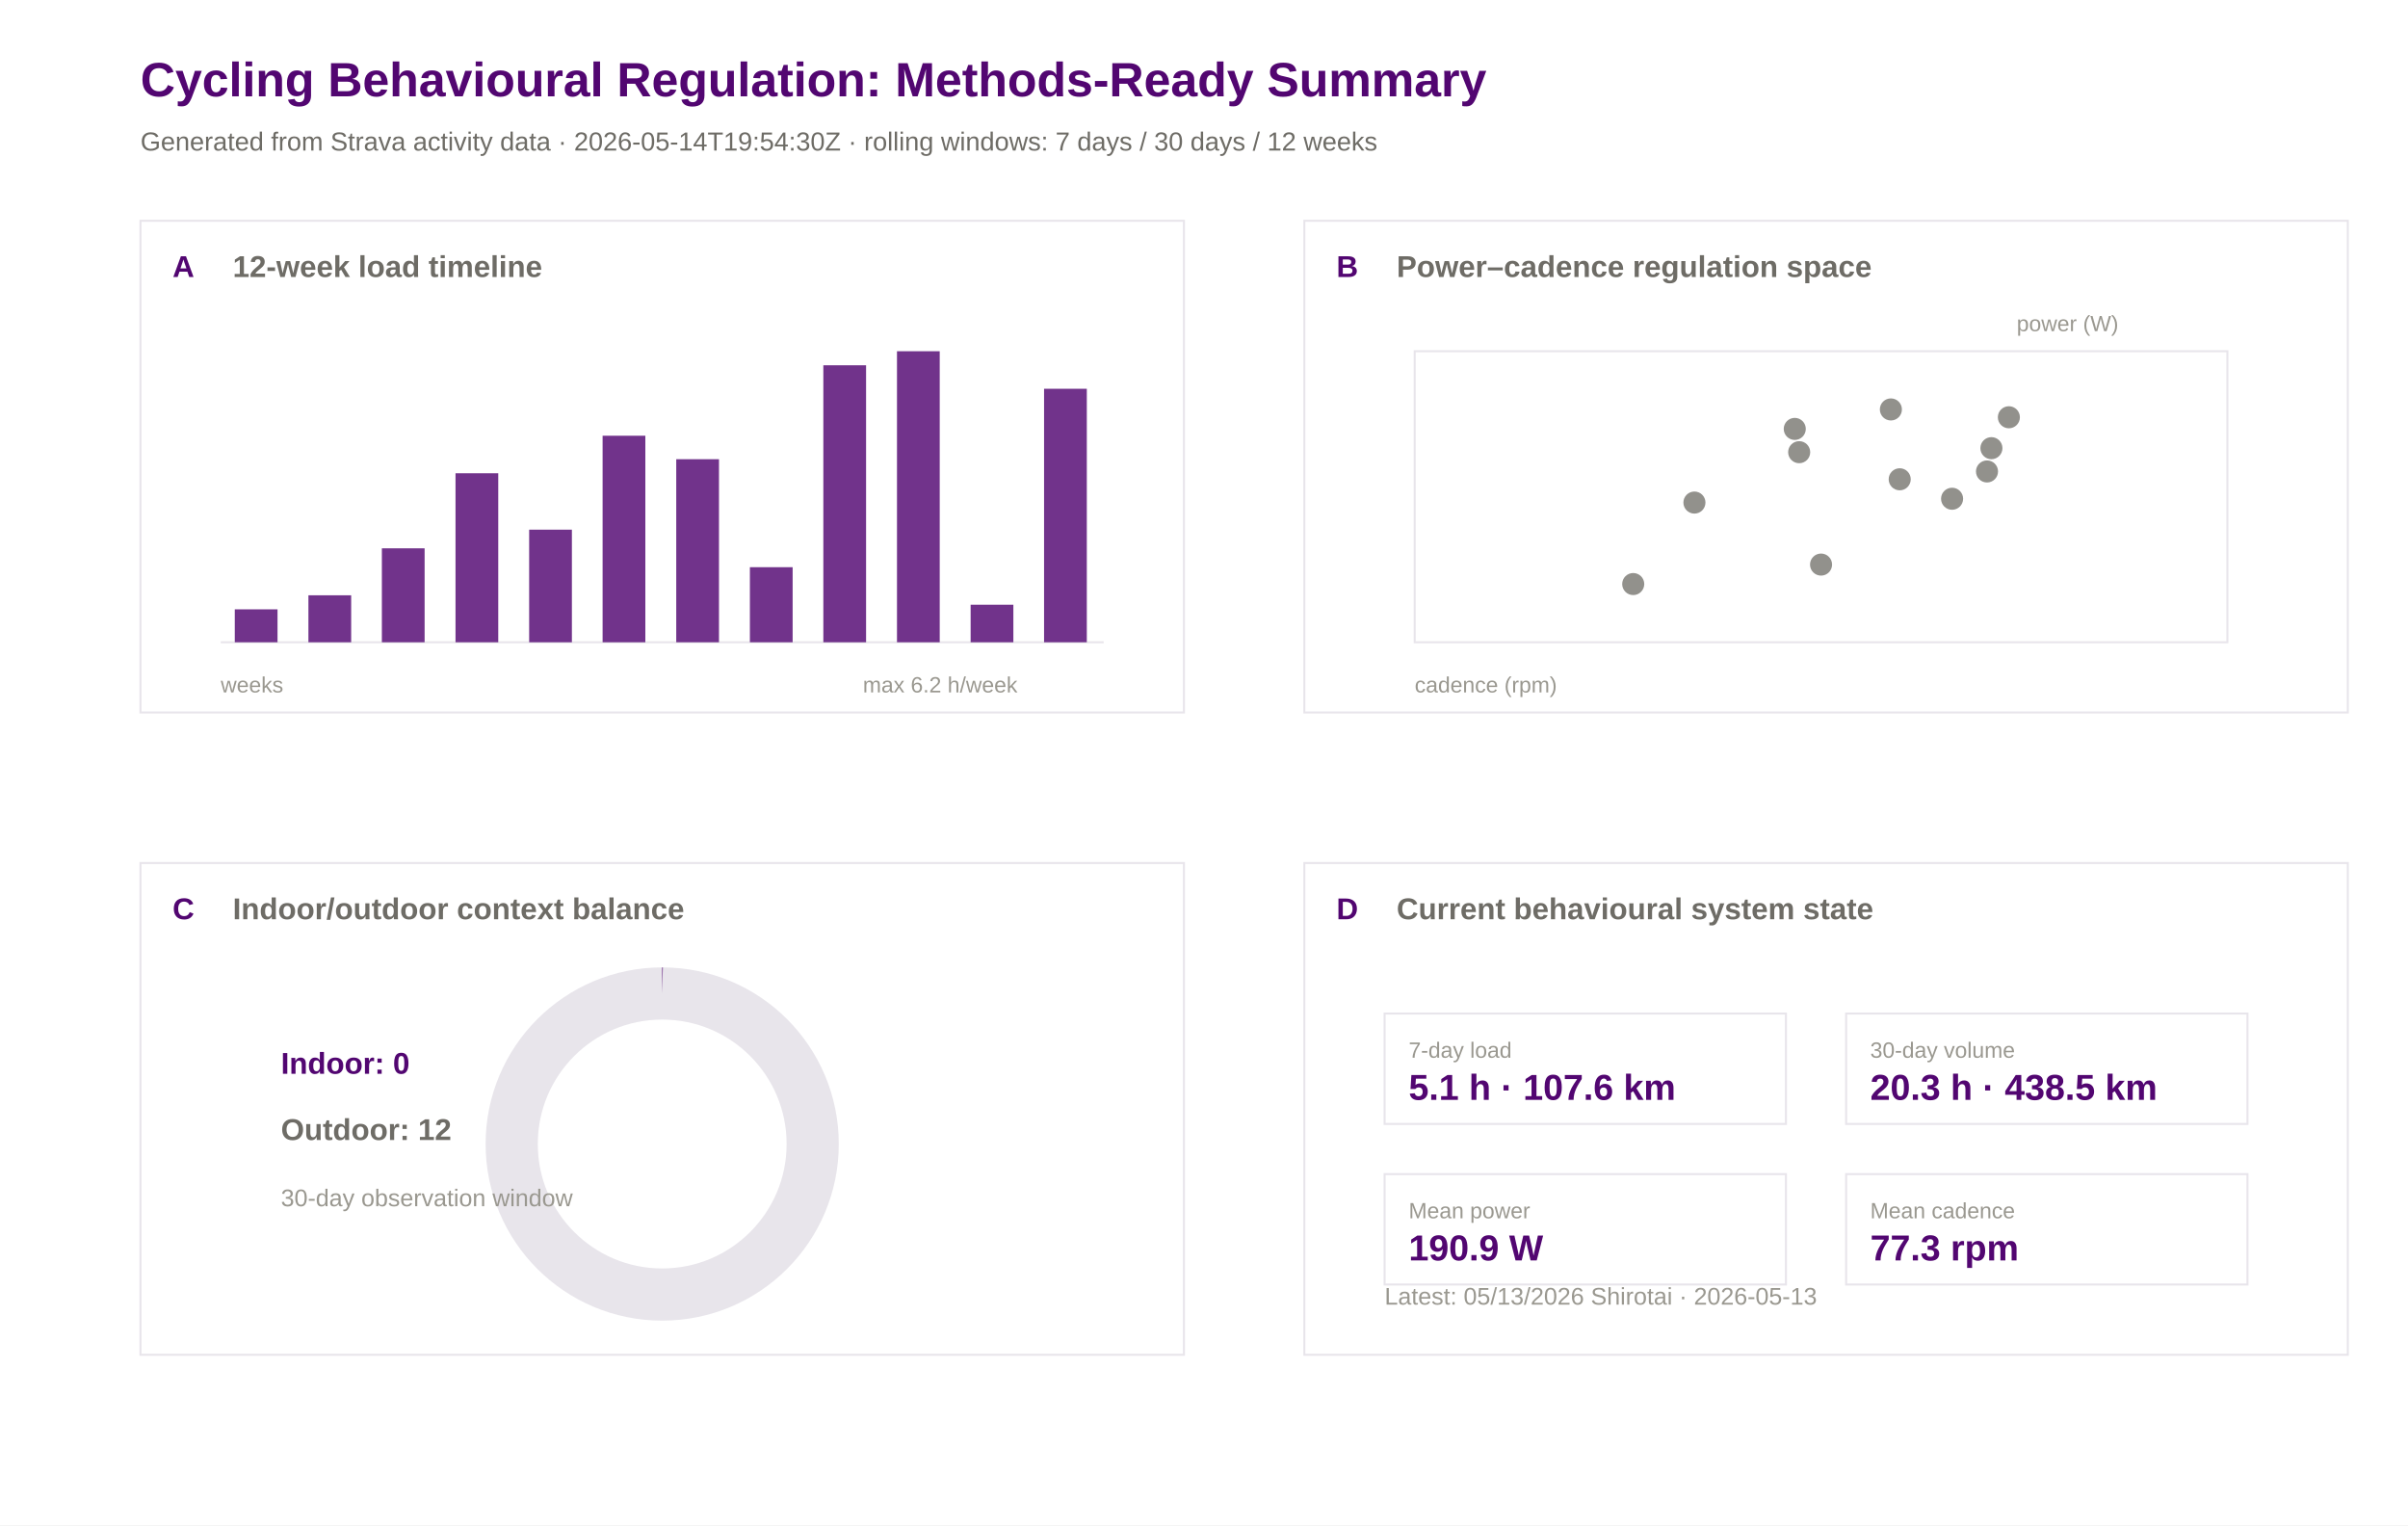
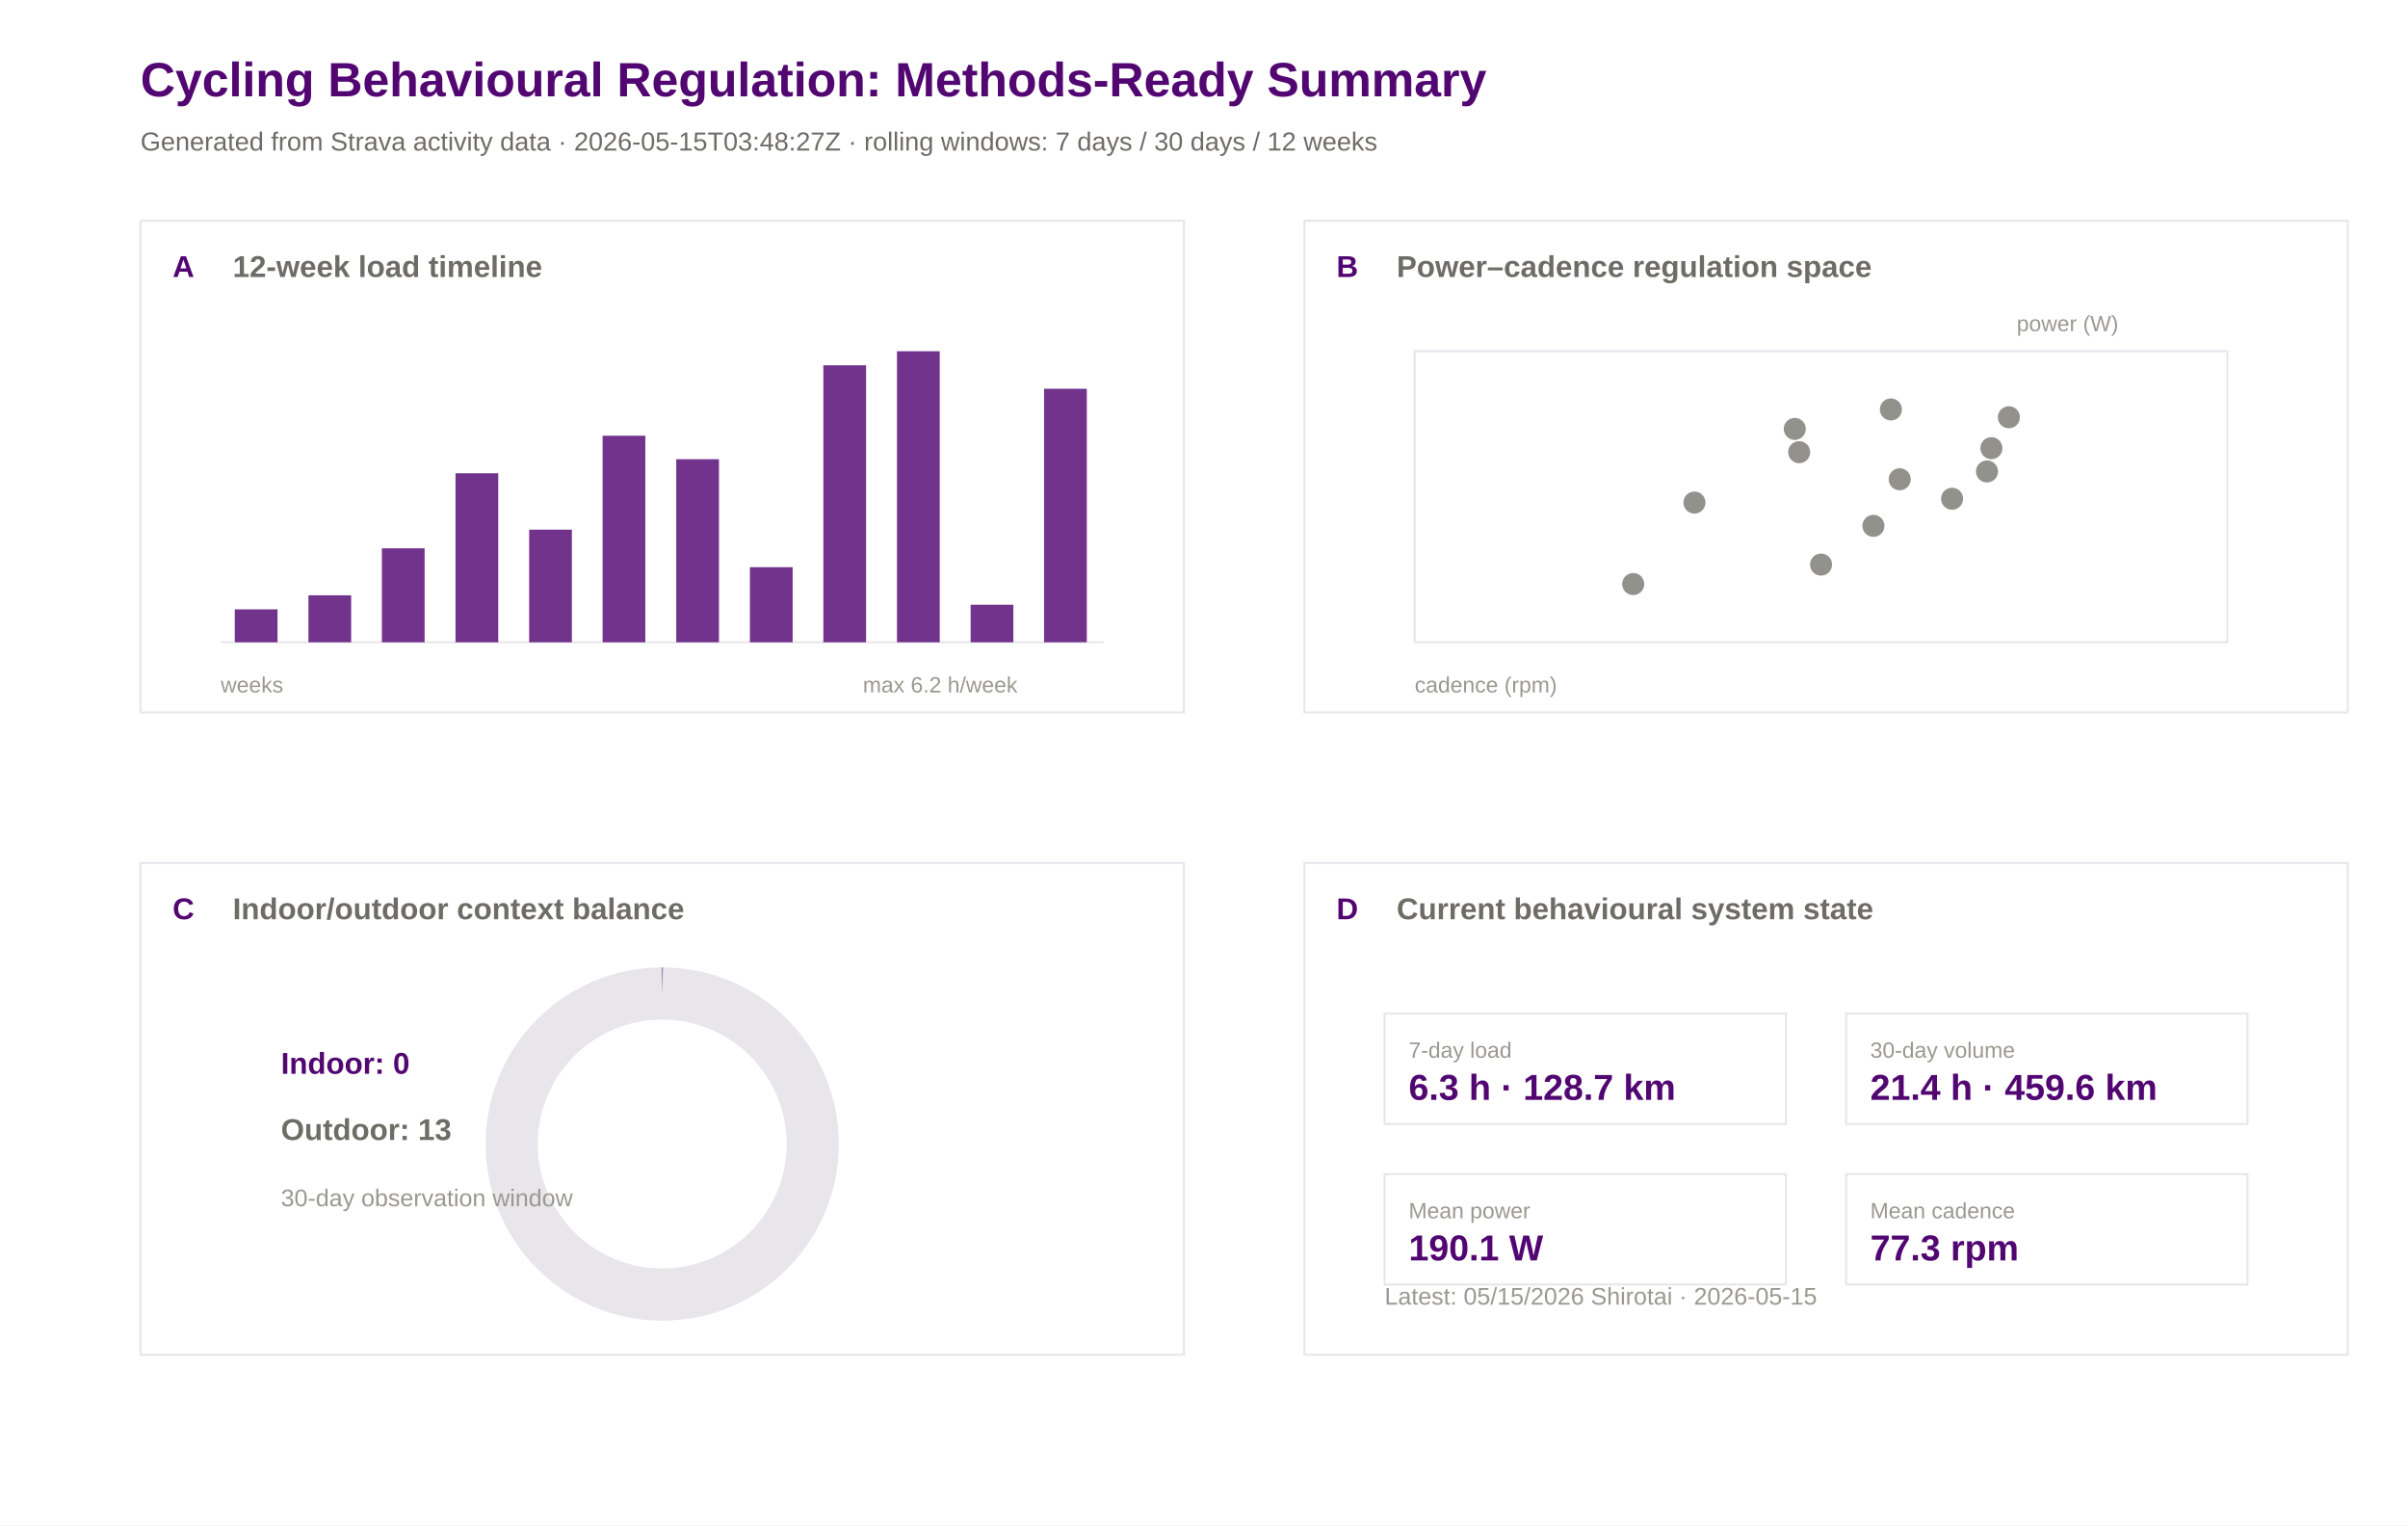
<svg xmlns="http://www.w3.org/2000/svg" width="1200" height="760" viewBox="0 0 1200 760">
  <rect width="100%" height="100%" fill="#ffffff" />
  <text x="70.0" y="48.0" font-family="Arial" font-size="24" font-weight="600" fill="#520671">Cycling Behavioural Regulation: Methods-Ready Summary</text>
-   <text x="70.0" y="75.0" font-family="Arial" font-size="13" font-weight="400" fill="#6e6c66">Generated from Strava activity data · 2026-05-14T19:54:30Z · rolling windows: 7 days / 30 days / 12 weeks</text>
+   <text x="70.0" y="75.0" font-family="Arial" font-size="13" font-weight="400" fill="#6e6c66">Generated from Strava activity data · 2026-05-15T03:48:27Z · rolling windows: 7 days / 30 days / 12 weeks</text>
  <rect x="70" y="110" width="520" height="245" fill="#ffffff" stroke="#e8e5eb" stroke-width="1" />
  <text x="86.0" y="138.0" font-family="Arial" font-size="15" font-weight="600" fill="#520671">A</text>
  <text x="116.0" y="138.0" font-family="Arial" font-size="15" font-weight="600" fill="#6e6c66">12-week load timeline</text>
  <rect x="650" y="110" width="520" height="245" fill="#ffffff" stroke="#e8e5eb" stroke-width="1" />
  <text x="666.0" y="138.0" font-family="Arial" font-size="15" font-weight="600" fill="#520671">B</text>
  <text x="696.0" y="138.0" font-family="Arial" font-size="15" font-weight="600" fill="#6e6c66">Power–cadence regulation space</text>
  <rect x="70" y="430" width="520" height="245" fill="#ffffff" stroke="#e8e5eb" stroke-width="1" />
  <text x="86.0" y="458.0" font-family="Arial" font-size="15" font-weight="600" fill="#520671">C</text>
  <text x="116.0" y="458.0" font-family="Arial" font-size="15" font-weight="600" fill="#6e6c66">Indoor/outdoor context balance</text>
  <rect x="650" y="430" width="520" height="245" fill="#ffffff" stroke="#e8e5eb" stroke-width="1" />
  <text x="666.0" y="458.0" font-family="Arial" font-size="15" font-weight="600" fill="#520671">D</text>
  <text x="696.0" y="458.0" font-family="Arial" font-size="15" font-weight="600" fill="#6e6c66">Current behavioural system state</text>
  <line x1="110" y1="320" x2="550" y2="320" stroke="#e8e5eb" />
  <rect x="117.0" y="303.6" width="21.3" height="16.4" fill="#520671" opacity="0.82" />
  <rect x="153.7" y="296.6" width="21.3" height="23.4" fill="#520671" opacity="0.82" />
  <rect x="190.3" y="273.2" width="21.3" height="46.8" fill="#520671" opacity="0.82" />
  <rect x="227.0" y="235.8" width="21.3" height="84.2" fill="#520671" opacity="0.82" />
  <rect x="263.7" y="263.9" width="21.3" height="56.1" fill="#520671" opacity="0.82" />
  <rect x="300.3" y="217.1" width="21.3" height="102.9" fill="#520671" opacity="0.82" />
  <rect x="337.0" y="228.8" width="21.3" height="91.2" fill="#520671" opacity="0.82" />
  <rect x="373.7" y="282.6" width="21.3" height="37.4" fill="#520671" opacity="0.82" />
  <rect x="410.3" y="182.0" width="21.3" height="138.0" fill="#520671" opacity="0.82" />
  <rect x="447.0" y="175.0" width="21.3" height="145.0" fill="#520671" opacity="0.82" />
  <rect x="483.7" y="301.3" width="21.3" height="18.7" fill="#520671" opacity="0.82" />
  <rect x="520.3" y="193.7" width="21.3" height="126.3" fill="#520671" opacity="0.82" />
  <text x="110.0" y="345.0" font-family="Arial" font-size="11" font-weight="400" fill="#9a9890">weeks</text>
  <text x="430.0" y="345.0" font-family="Arial" font-size="11" font-weight="400" fill="#9a9890">max 6.2 h/week</text>
  <rect x="705" y="175" width="405" height="145" fill="#ffffff" stroke="#e8e5eb" />
  <circle cx="992.4" cy="223.3" r="5.5" fill="#6e6c66" opacity="0.75" />
  <circle cx="1001.1" cy="207.9" r="5.5" fill="#6e6c66" opacity="0.75" />
  <circle cx="813.9" cy="291.0" r="5.5" fill="#6e6c66" opacity="0.75" />
  <circle cx="990.2" cy="234.9" r="5.5" fill="#6e6c66" opacity="0.75" />
  <circle cx="896.6" cy="225.3" r="5.5" fill="#6e6c66" opacity="0.75" />
  <circle cx="942.3" cy="204.0" r="5.5" fill="#6e6c66" opacity="0.75" />
  <circle cx="894.4" cy="213.7" r="5.5" fill="#6e6c66" opacity="0.75" />
  <circle cx="972.8" cy="248.5" r="5.5" fill="#6e6c66" opacity="0.75" />
  <circle cx="844.4" cy="250.4" r="5.5" fill="#6e6c66" opacity="0.75" />
  <circle cx="907.5" cy="281.3" r="5.5" fill="#6e6c66" opacity="0.75" />
  <circle cx="946.7" cy="238.8" r="5.5" fill="#6e6c66" opacity="0.75" />
+   <circle cx="933.6" cy="262.0" r="5.5" fill="#6e6c66" opacity="0.75" />
  <text x="705.0" y="345.0" font-family="Arial" font-size="11" font-weight="400" fill="#9a9890">cadence (rpm)</text>
  <text x="1005.0" y="165.0" font-family="Arial" font-size="11" font-weight="400" fill="#9a9890">power (W)</text>
  <circle cx="330" cy="570" r="75" fill="none" stroke="#e8e5eb" stroke-width="26" />
  <circle cx="330" cy="570" r="75" fill="none" stroke="#520671" stroke-width="26" stroke-dasharray="0.0 471.2" transform="rotate(-90 330 570)" />
  <text x="140.0" y="535.0" font-family="Arial" font-size="15" font-weight="600" fill="#520671">Indoor: 0</text>
-   <text x="140.0" y="568.0" font-family="Arial" font-size="15" font-weight="600" fill="#6e6c66">Outdoor: 12</text>
+   <text x="140.0" y="568.0" font-family="Arial" font-size="15" font-weight="600" fill="#6e6c66">Outdoor: 13</text>
  <text x="140.0" y="601.0" font-family="Arial" font-size="12" font-weight="400" fill="#9a9890">30-day observation window</text>
  <rect x="690" y="505" width="200" height="55" fill="#ffffff" stroke="#e8e5eb" />
  <text x="702.0" y="527.0" font-family="Arial" font-size="11" font-weight="500" fill="#9a9890">7-day load</text>
-   <text x="702.0" y="548.0" font-family="Arial" font-size="18" font-weight="600" fill="#520671">5.1 h · 107.6 km</text>
+   <text x="702.0" y="548.0" font-family="Arial" font-size="18" font-weight="600" fill="#520671">6.3 h · 128.7 km</text>
  <rect x="920" y="505" width="200" height="55" fill="#ffffff" stroke="#e8e5eb" />
  <text x="932.0" y="527.0" font-family="Arial" font-size="11" font-weight="500" fill="#9a9890">30-day volume</text>
-   <text x="932.0" y="548.0" font-family="Arial" font-size="18" font-weight="600" fill="#520671">20.3 h · 438.5 km</text>
+   <text x="932.0" y="548.0" font-family="Arial" font-size="18" font-weight="600" fill="#520671">21.4 h · 459.6 km</text>
  <rect x="690" y="585" width="200" height="55" fill="#ffffff" stroke="#e8e5eb" />
  <text x="702.0" y="607.0" font-family="Arial" font-size="11" font-weight="500" fill="#9a9890">Mean power</text>
-   <text x="702.0" y="628.0" font-family="Arial" font-size="18" font-weight="600" fill="#520671">190.9 W</text>
+   <text x="702.0" y="628.0" font-family="Arial" font-size="18" font-weight="600" fill="#520671">190.1 W</text>
  <rect x="920" y="585" width="200" height="55" fill="#ffffff" stroke="#e8e5eb" />
  <text x="932.0" y="607.0" font-family="Arial" font-size="11" font-weight="500" fill="#9a9890">Mean cadence</text>
  <text x="932.0" y="628.0" font-family="Arial" font-size="18" font-weight="600" fill="#520671">77.3 rpm</text>
-   <text x="690.0" y="650.0" font-family="Arial" font-size="12" font-weight="400" fill="#9a9890">Latest: 05/13/2026 Shirotai · 2026-05-13</text>
+   <text x="690.0" y="650.0" font-family="Arial" font-size="12" font-weight="400" fill="#9a9890">Latest: 05/15/2026 Shirotai · 2026-05-15</text>
</svg>
